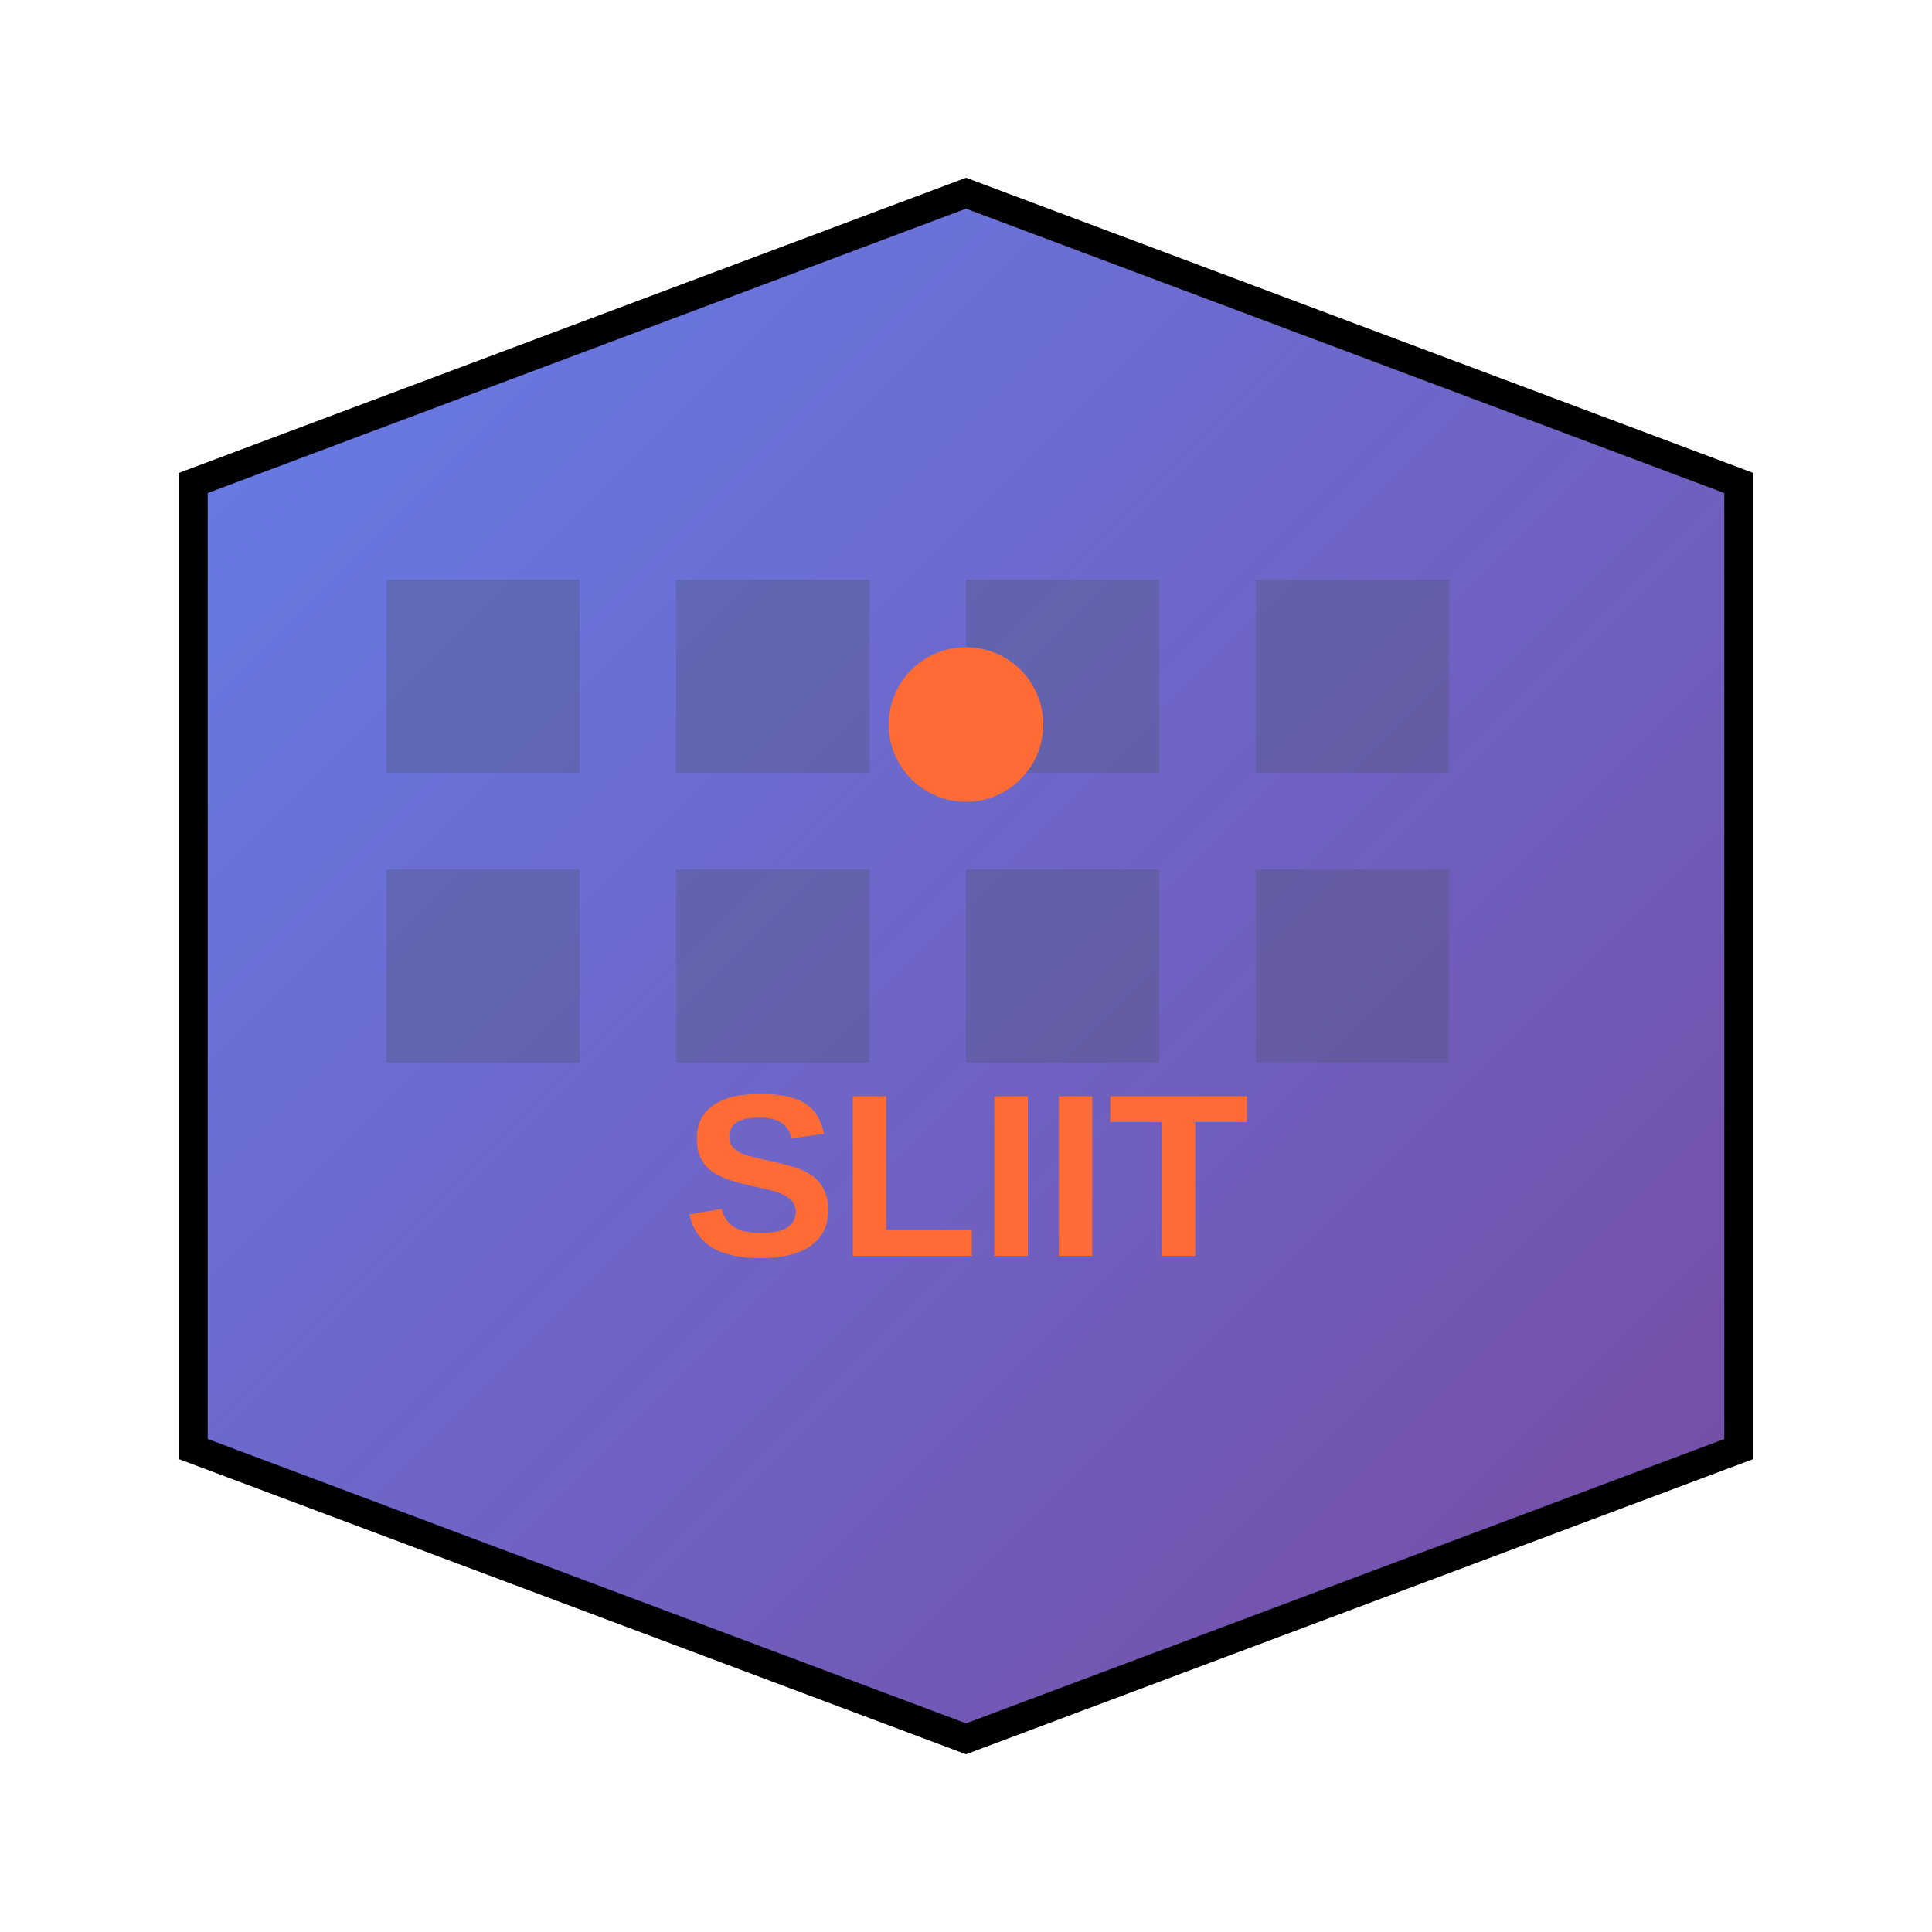
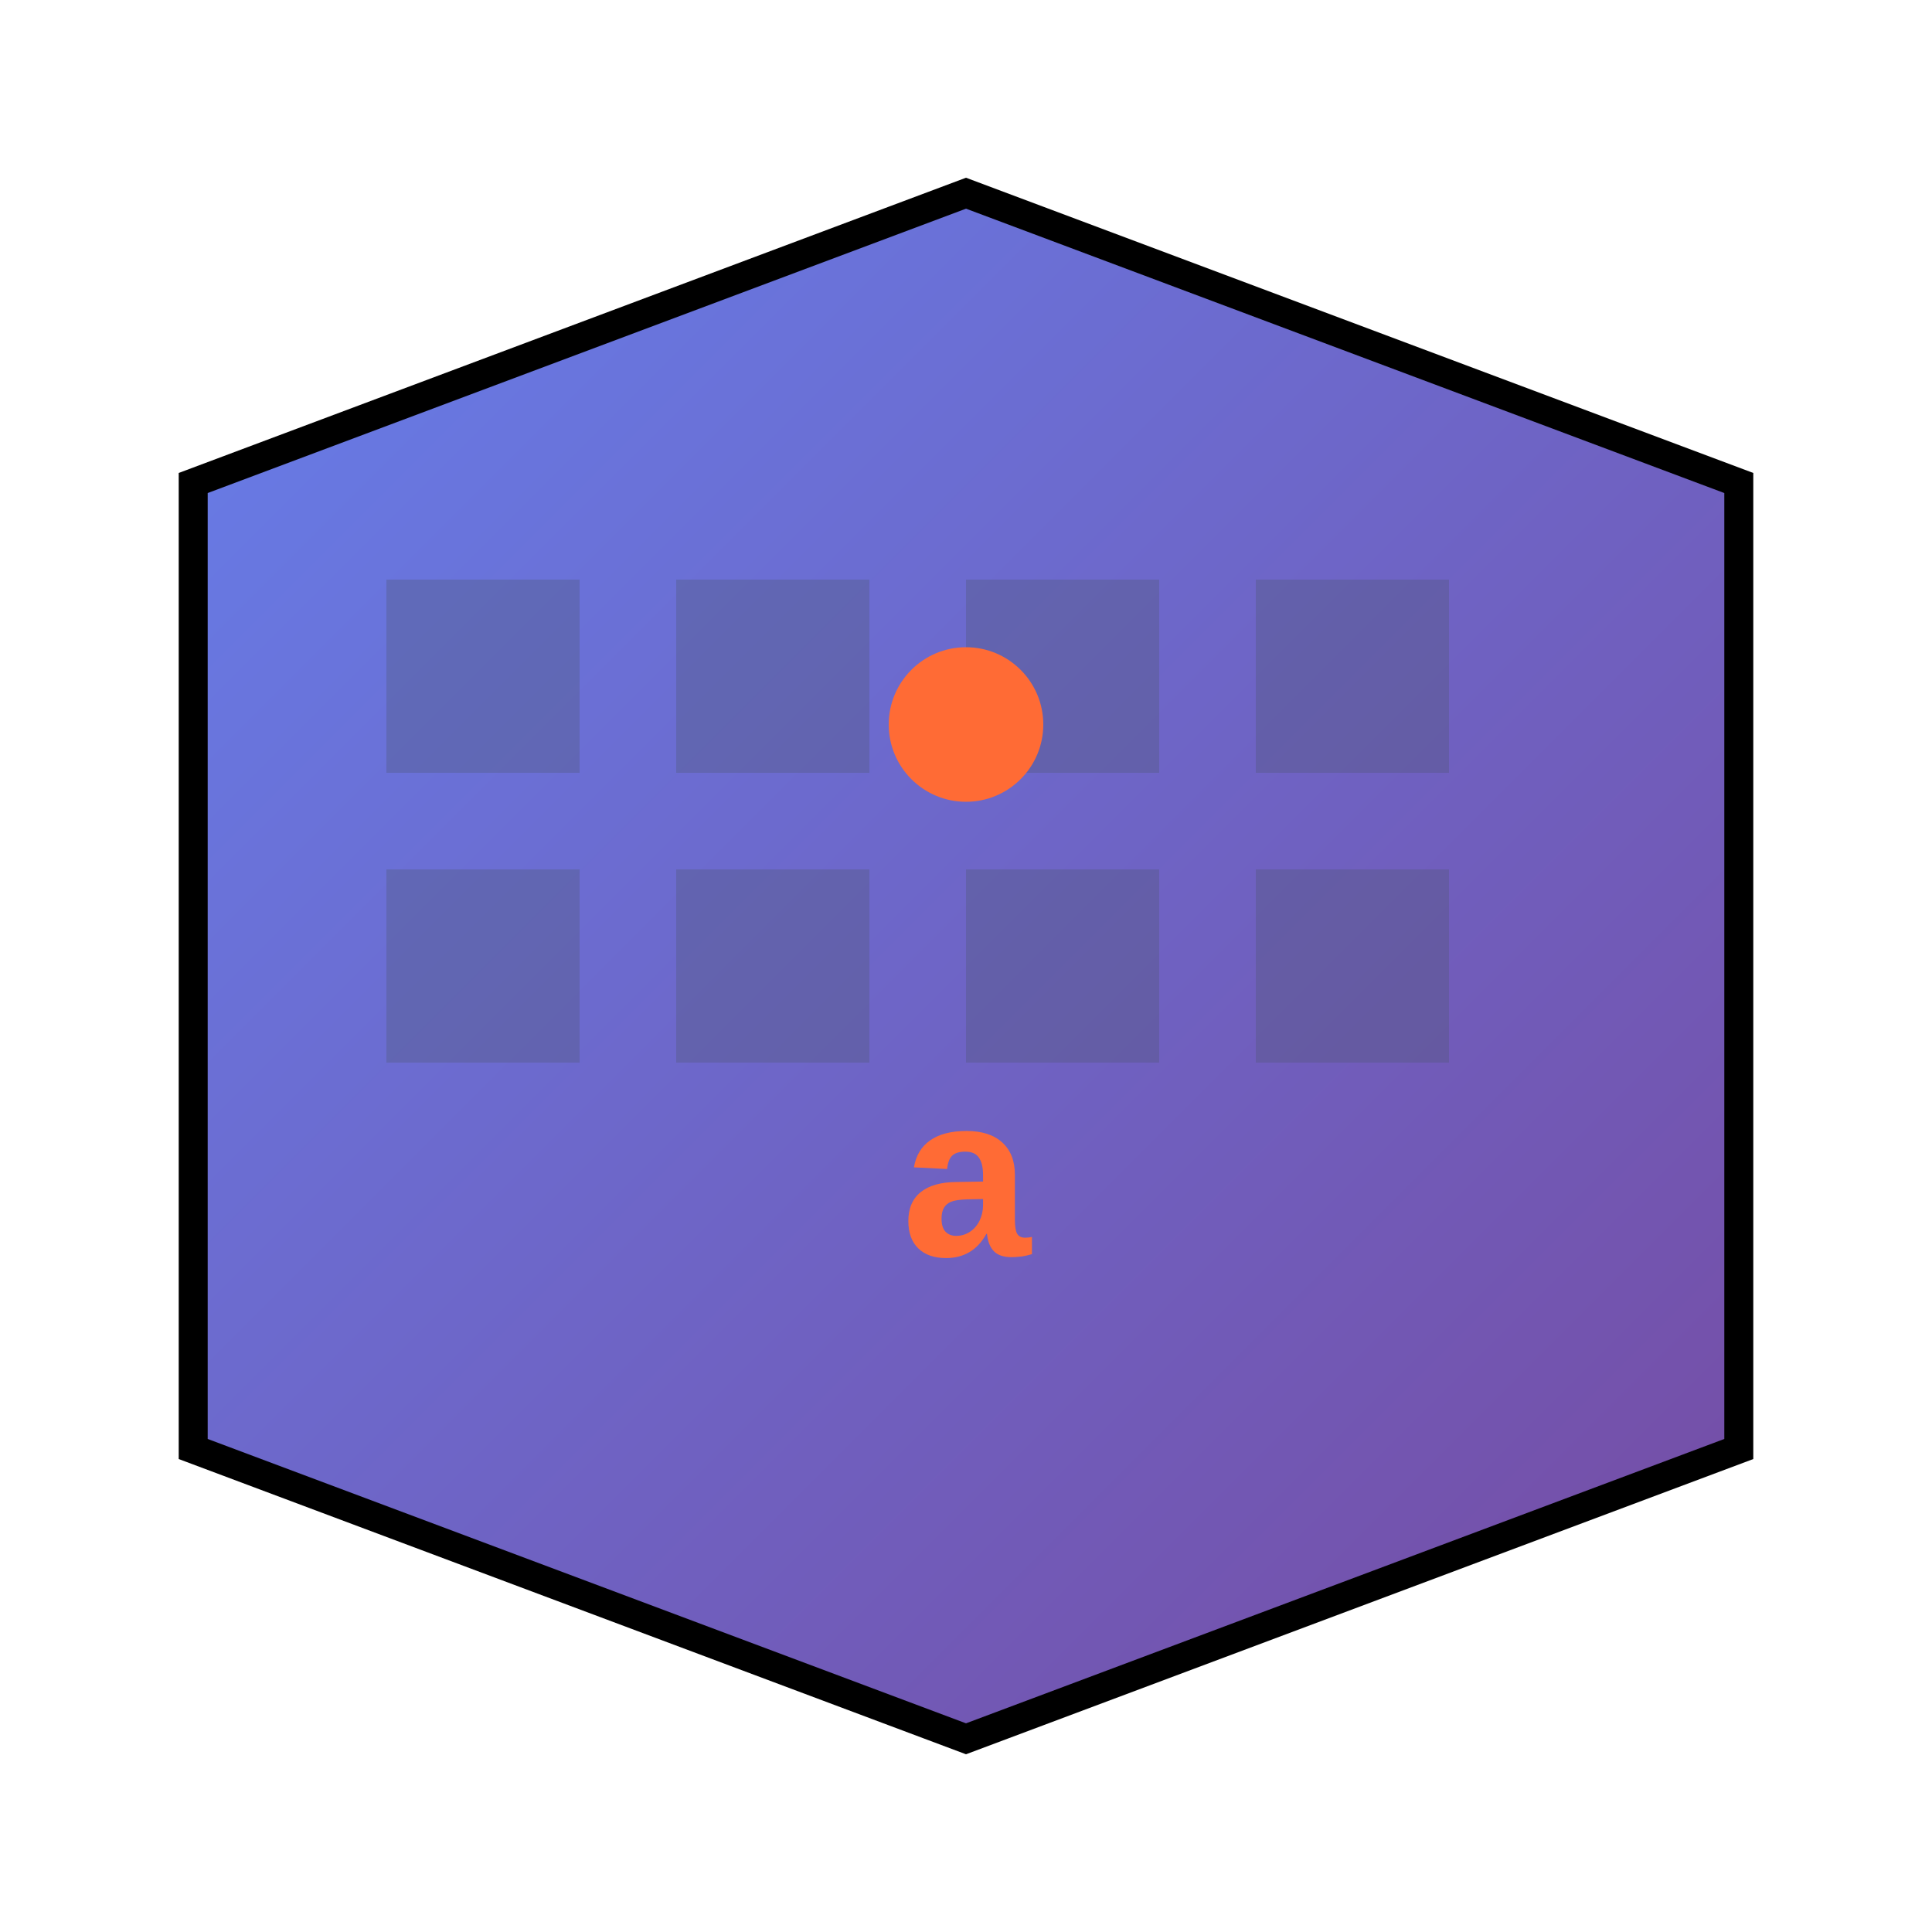
<svg xmlns="http://www.w3.org/2000/svg" width="200" height="200">
  <defs>
    <linearGradient id="grad1" x1="0%" y1="0%" x2="100%" y2="100%">
      <stop offset="0%" style="stop-color:#667eea;stop-opacity:1" />
      <stop offset="100%" style="stop-color:#764ba2;stop-opacity:1" />
    </linearGradient>
  </defs>
  <path d="M 100 20 L 180 50 L 180 150 L 100 180 L 20 150 L 20 50 Z" fill="url(#grad1)" stroke="#000" stroke-width="3" />
  <rect x="40" y="60" width="20" height="20" fill="#4a5568" opacity="0.3" />
  <rect x="70" y="60" width="20" height="20" fill="#4a5568" opacity="0.3" />
  <rect x="100" y="60" width="20" height="20" fill="#4a5568" opacity="0.3" />
  <rect x="130" y="60" width="20" height="20" fill="#4a5568" opacity="0.3" />
  <rect x="40" y="90" width="20" height="20" fill="#4a5568" opacity="0.3" />
  <rect x="70" y="90" width="20" height="20" fill="#4a5568" opacity="0.3" />
  <rect x="100" y="90" width="20" height="20" fill="#4a5568" opacity="0.3" />
  <rect x="130" y="90" width="20" height="20" fill="#4a5568" opacity="0.3" />
  <circle cx="100" cy="75" r="8" fill="#ff6b35" />
-   <text x="100" y="130" font-family="Arial, sans-serif" font-size="24" font-weight="bold" fill="#ff6b35" text-anchor="middle">SLIIT</text>
+   <text x="100" y="130" font-family="Arial, sans-serif" font-size="24" font-weight="bold" fill="#ff6b35" text-anchor="middle">a</text>
</svg>
